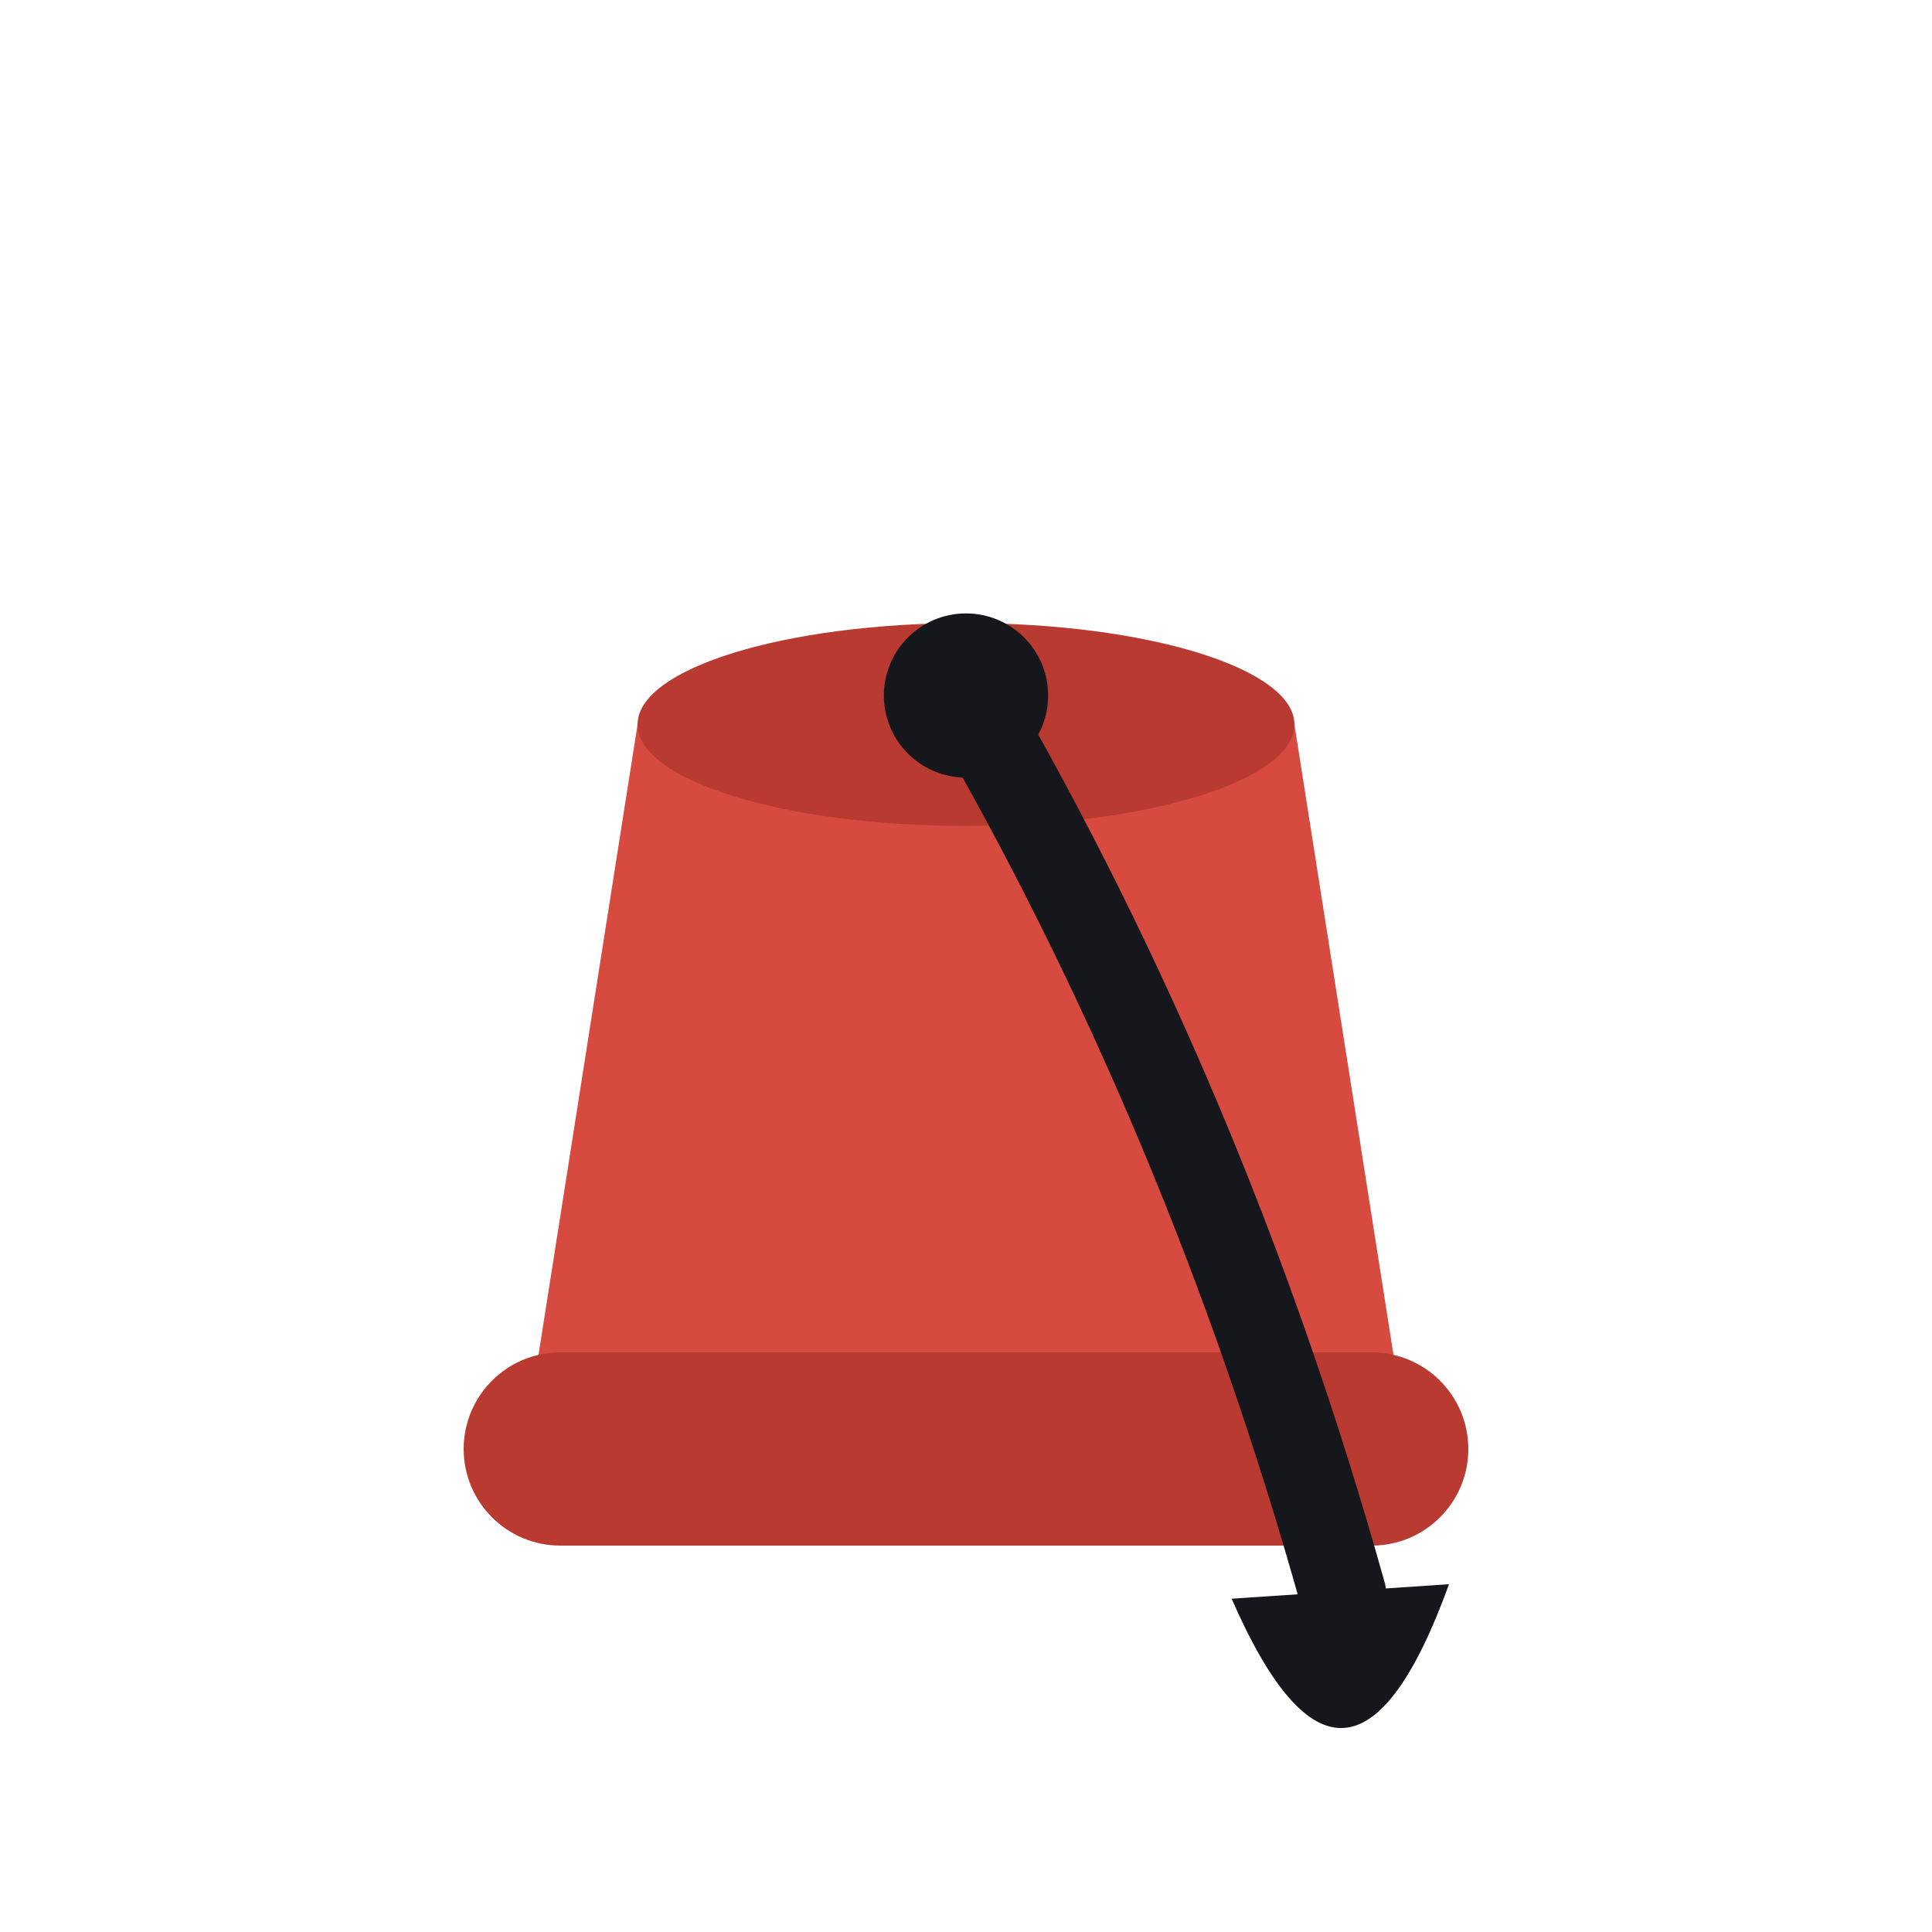
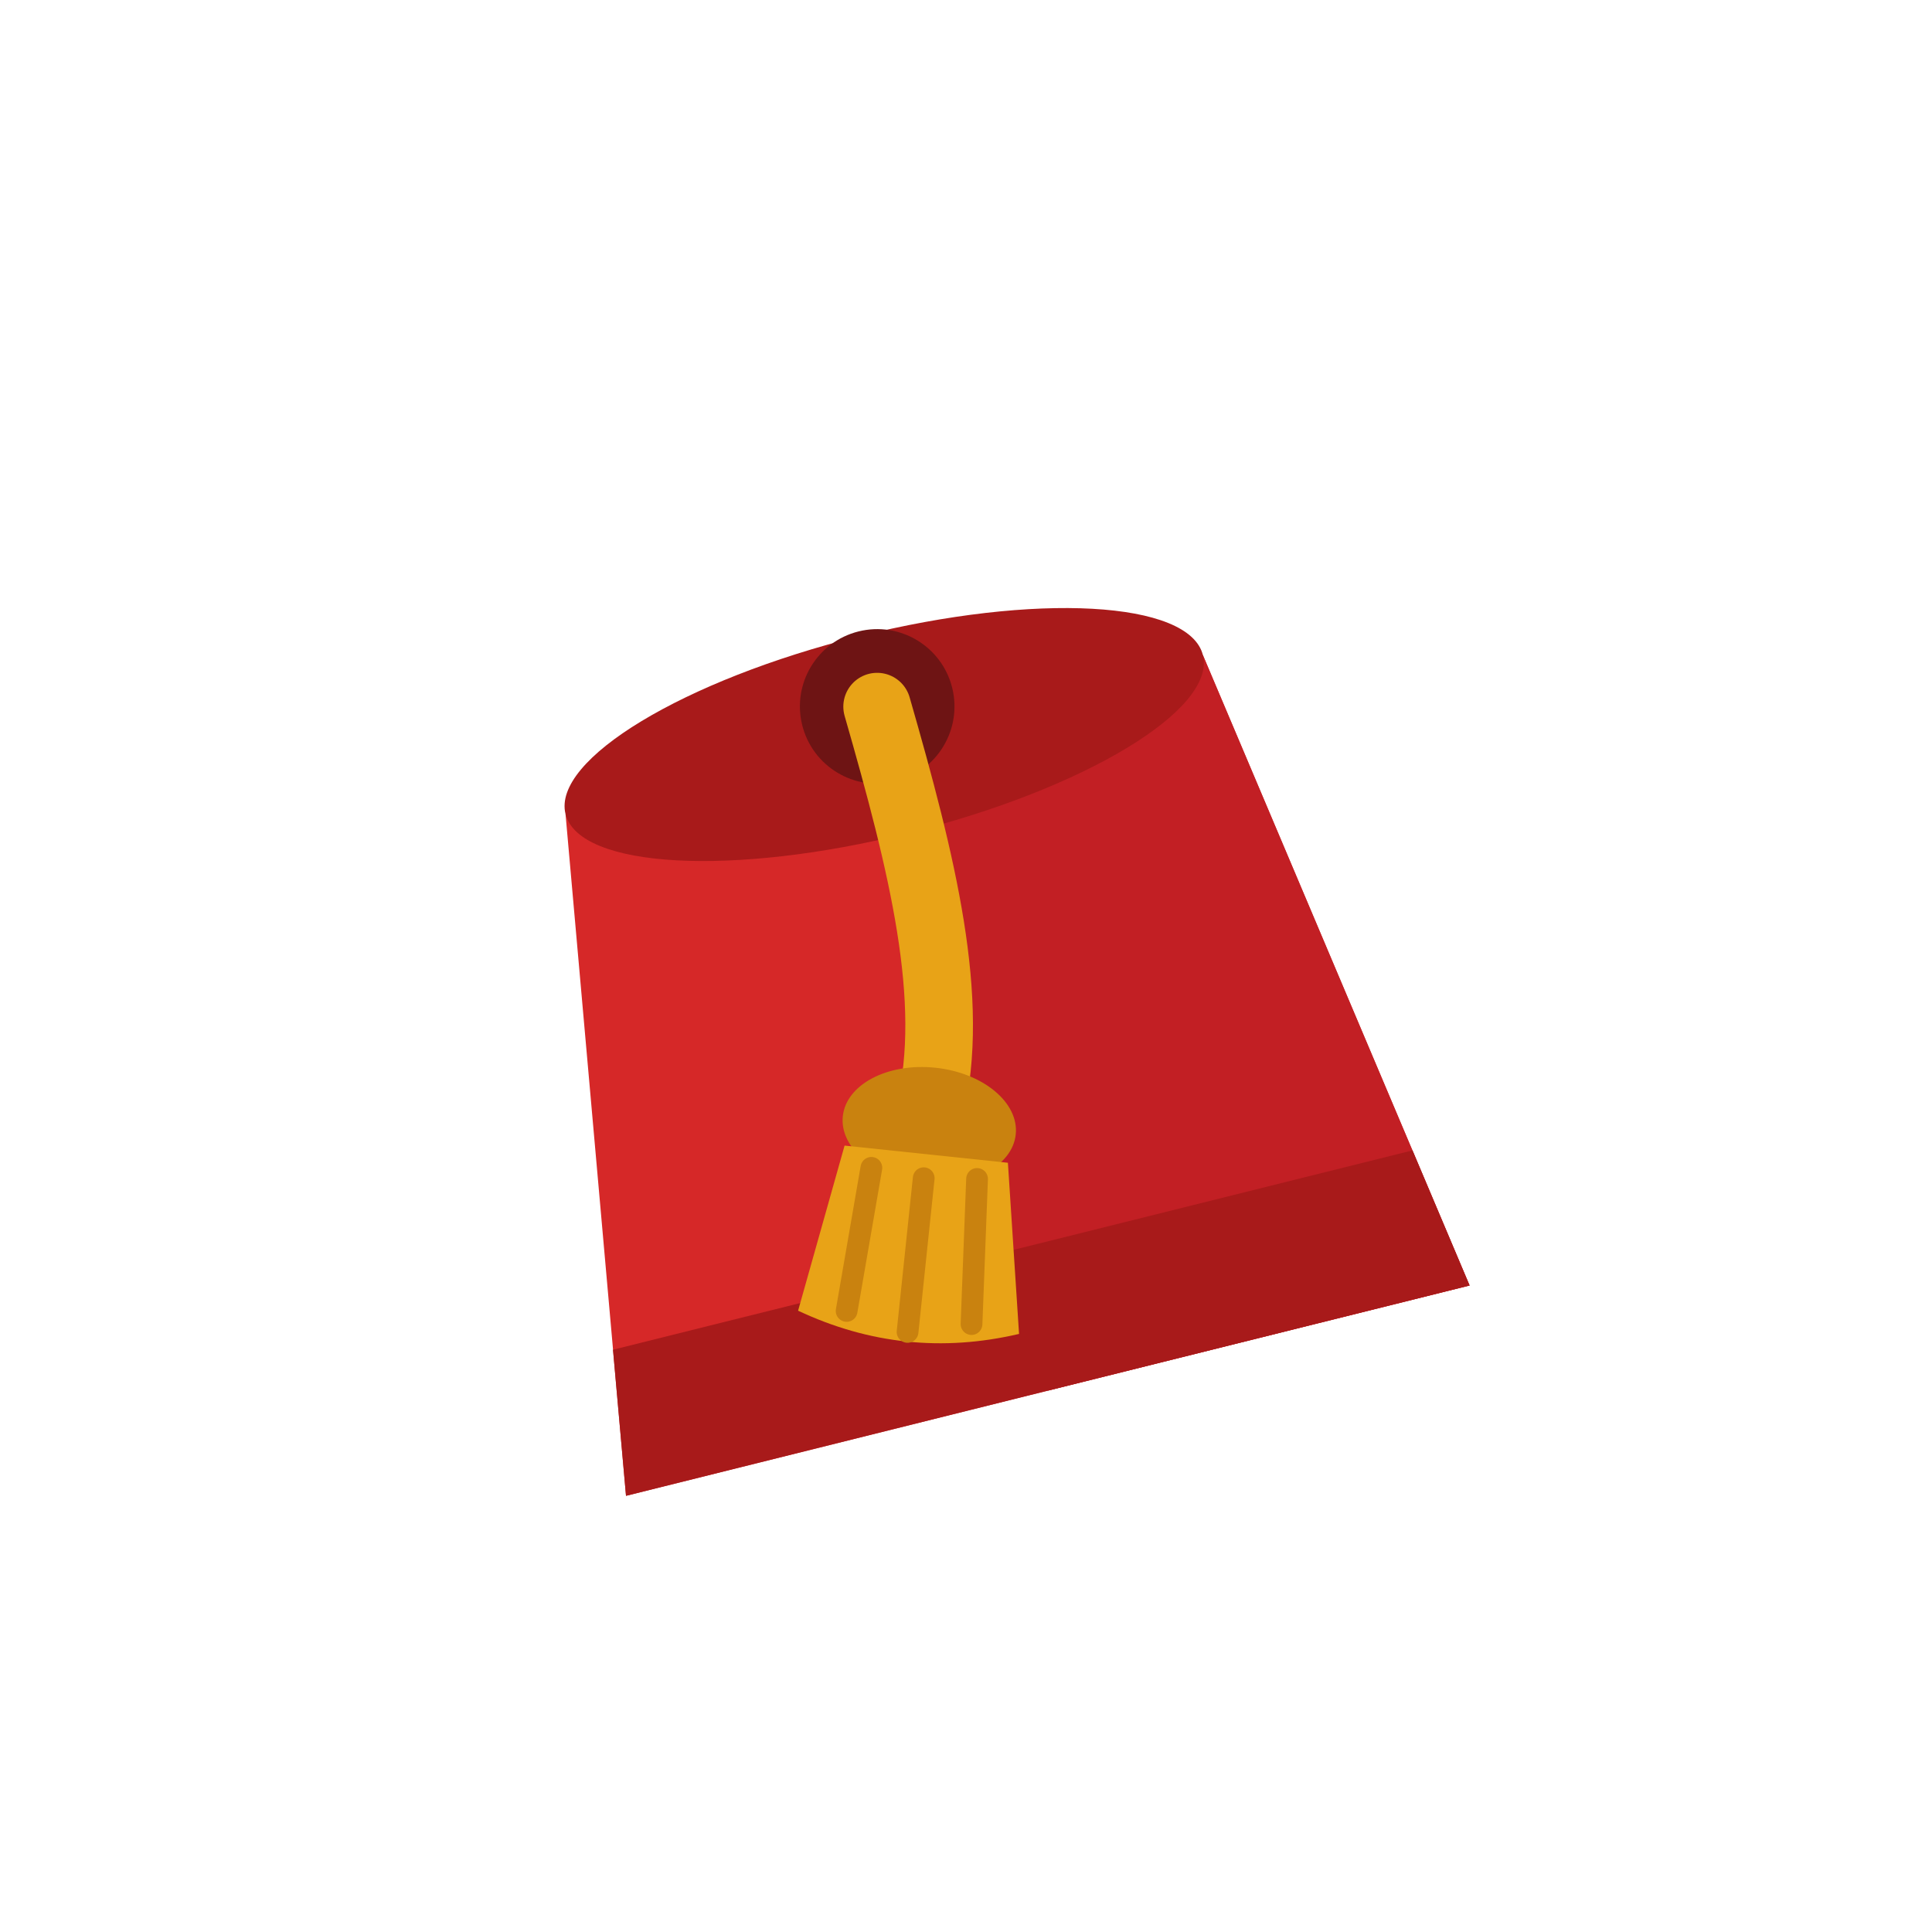
<svg xmlns="http://www.w3.org/2000/svg" viewBox="0 0 40 40" width="40" height="40" role="img" aria-label="TinyApps">
-   <path d="M11 29 L13.2 15 L26.8 15 L29 29 Z" fill="#D64A3F" />
-   <ellipse cx="20" cy="15" rx="6.8" ry="2.1" fill="#B83A30" />
-   <rect x="9.6" y="28" width="20.8" height="4" rx="2" fill="#B83A30" />
-   <circle cx="20" cy="14.4" r="1.7" fill="#15171C" />
-   <path d="M20 14.4 Q 25 23 27.8 33" stroke="#15171C" stroke-width="1.8" fill="none" stroke-linecap="round" />
-   <path d="M25.5 33.1 Q27.9 38.6 30 32.8 Z" fill="#15171C" />
+   <g transform="rotate(-14 20 22)">
+     <path d="M11 29 L13.2 15 L26.8 15 L29 29 Z" fill="#D62828" />
+     <path d="M20 15 L26.8 15 L29 29 L20 29 Z" fill="#C21F24" />
+     <path d="M11.47 26 L28.53 26 L29 29 L11 29 Z" fill="#A81A1A" />
+     <ellipse cx="20" cy="15" rx="6.8" ry="2.1" fill="#A81A1A" />
+     <circle cx="20" cy="14.4" r="1.6" fill="#6E1414" />
+   </g>
+   <path d="M18.16 14.63 C 19.1 17.9, 19.8 20.7, 19.25 23.0" stroke="#E8A317" stroke-width="1.4" fill="none" stroke-linecap="round" />
+   <g transform="rotate(6 19.25 23.2)">
+     <ellipse cx="19.25" cy="23.3" rx="1.8" ry="1.2" fill="#C9820F" />
+     <path d="M17.55 23.9 L20.95 23.9 L21.55 27.4 Q19.25 28.2 16.95 27.4 Z" fill="#E8A317" />
+     <path d="M18.15 24.3 L17.95 27.3 M19.25 24.4 L19.25 27.6 M20.35 24.3 L20.55 27.3" stroke="#C9820F" stroke-width="0.45" stroke-linecap="round" />
+   </g>
</svg>
